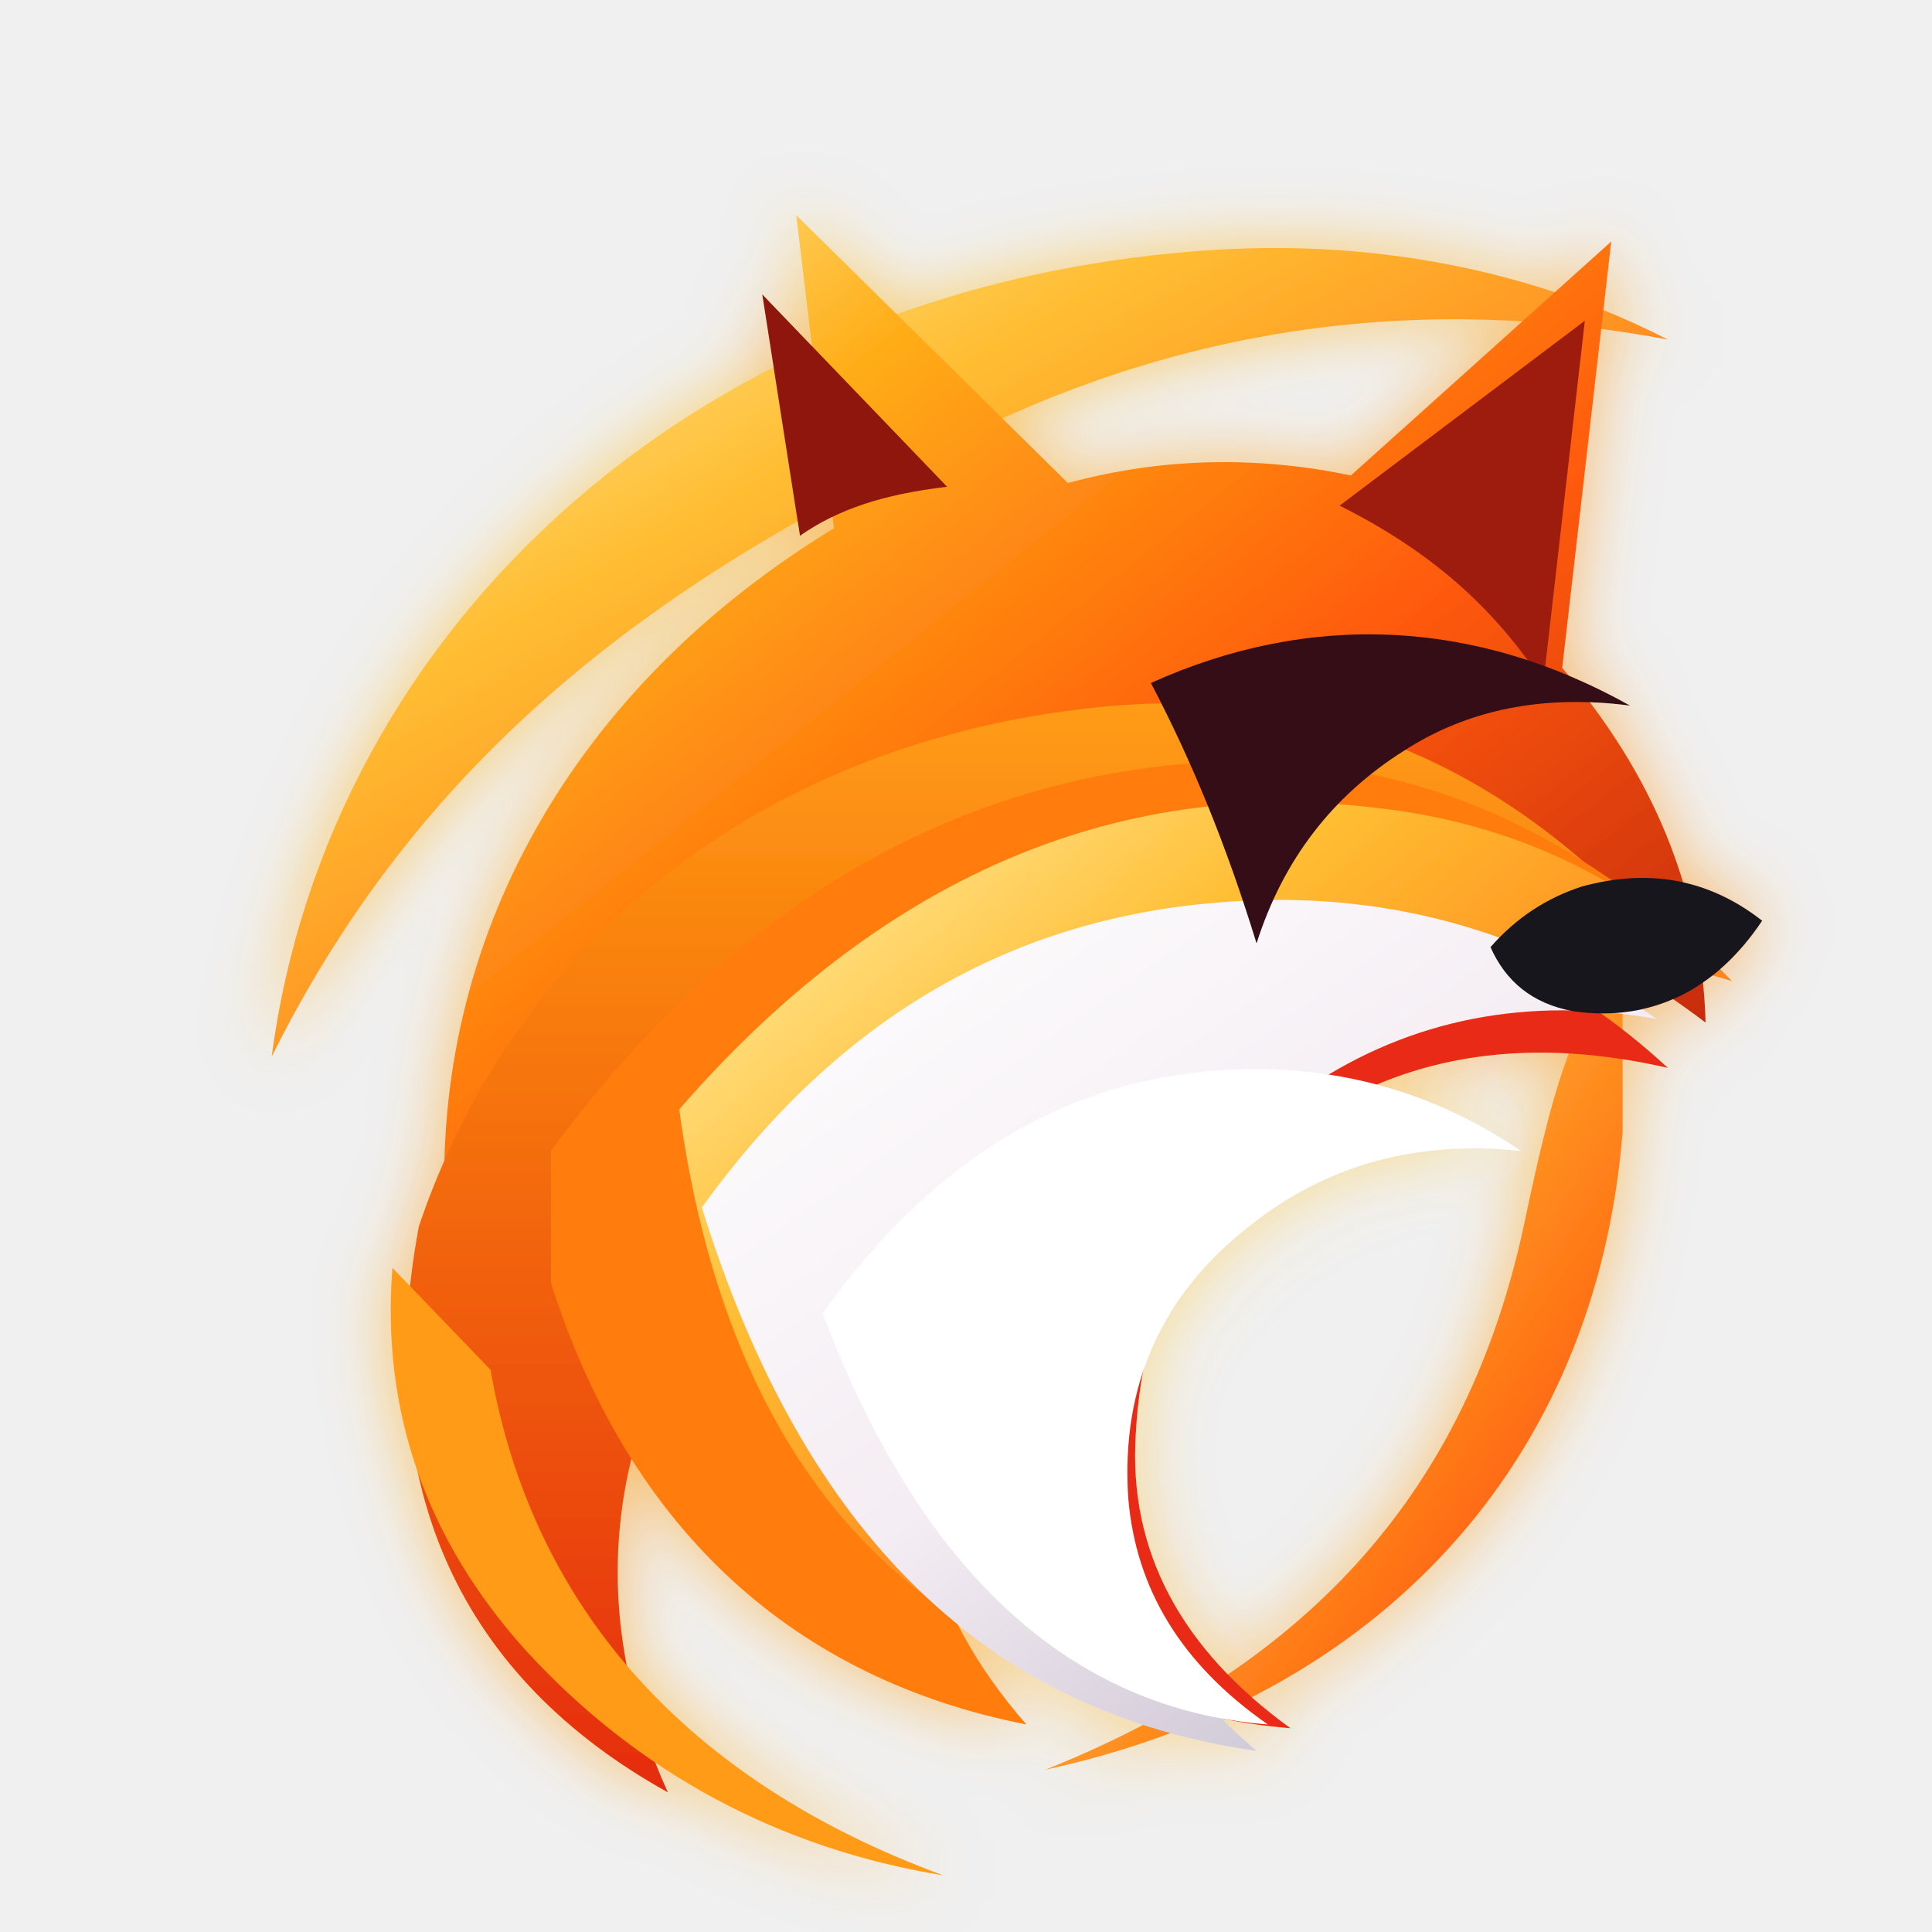
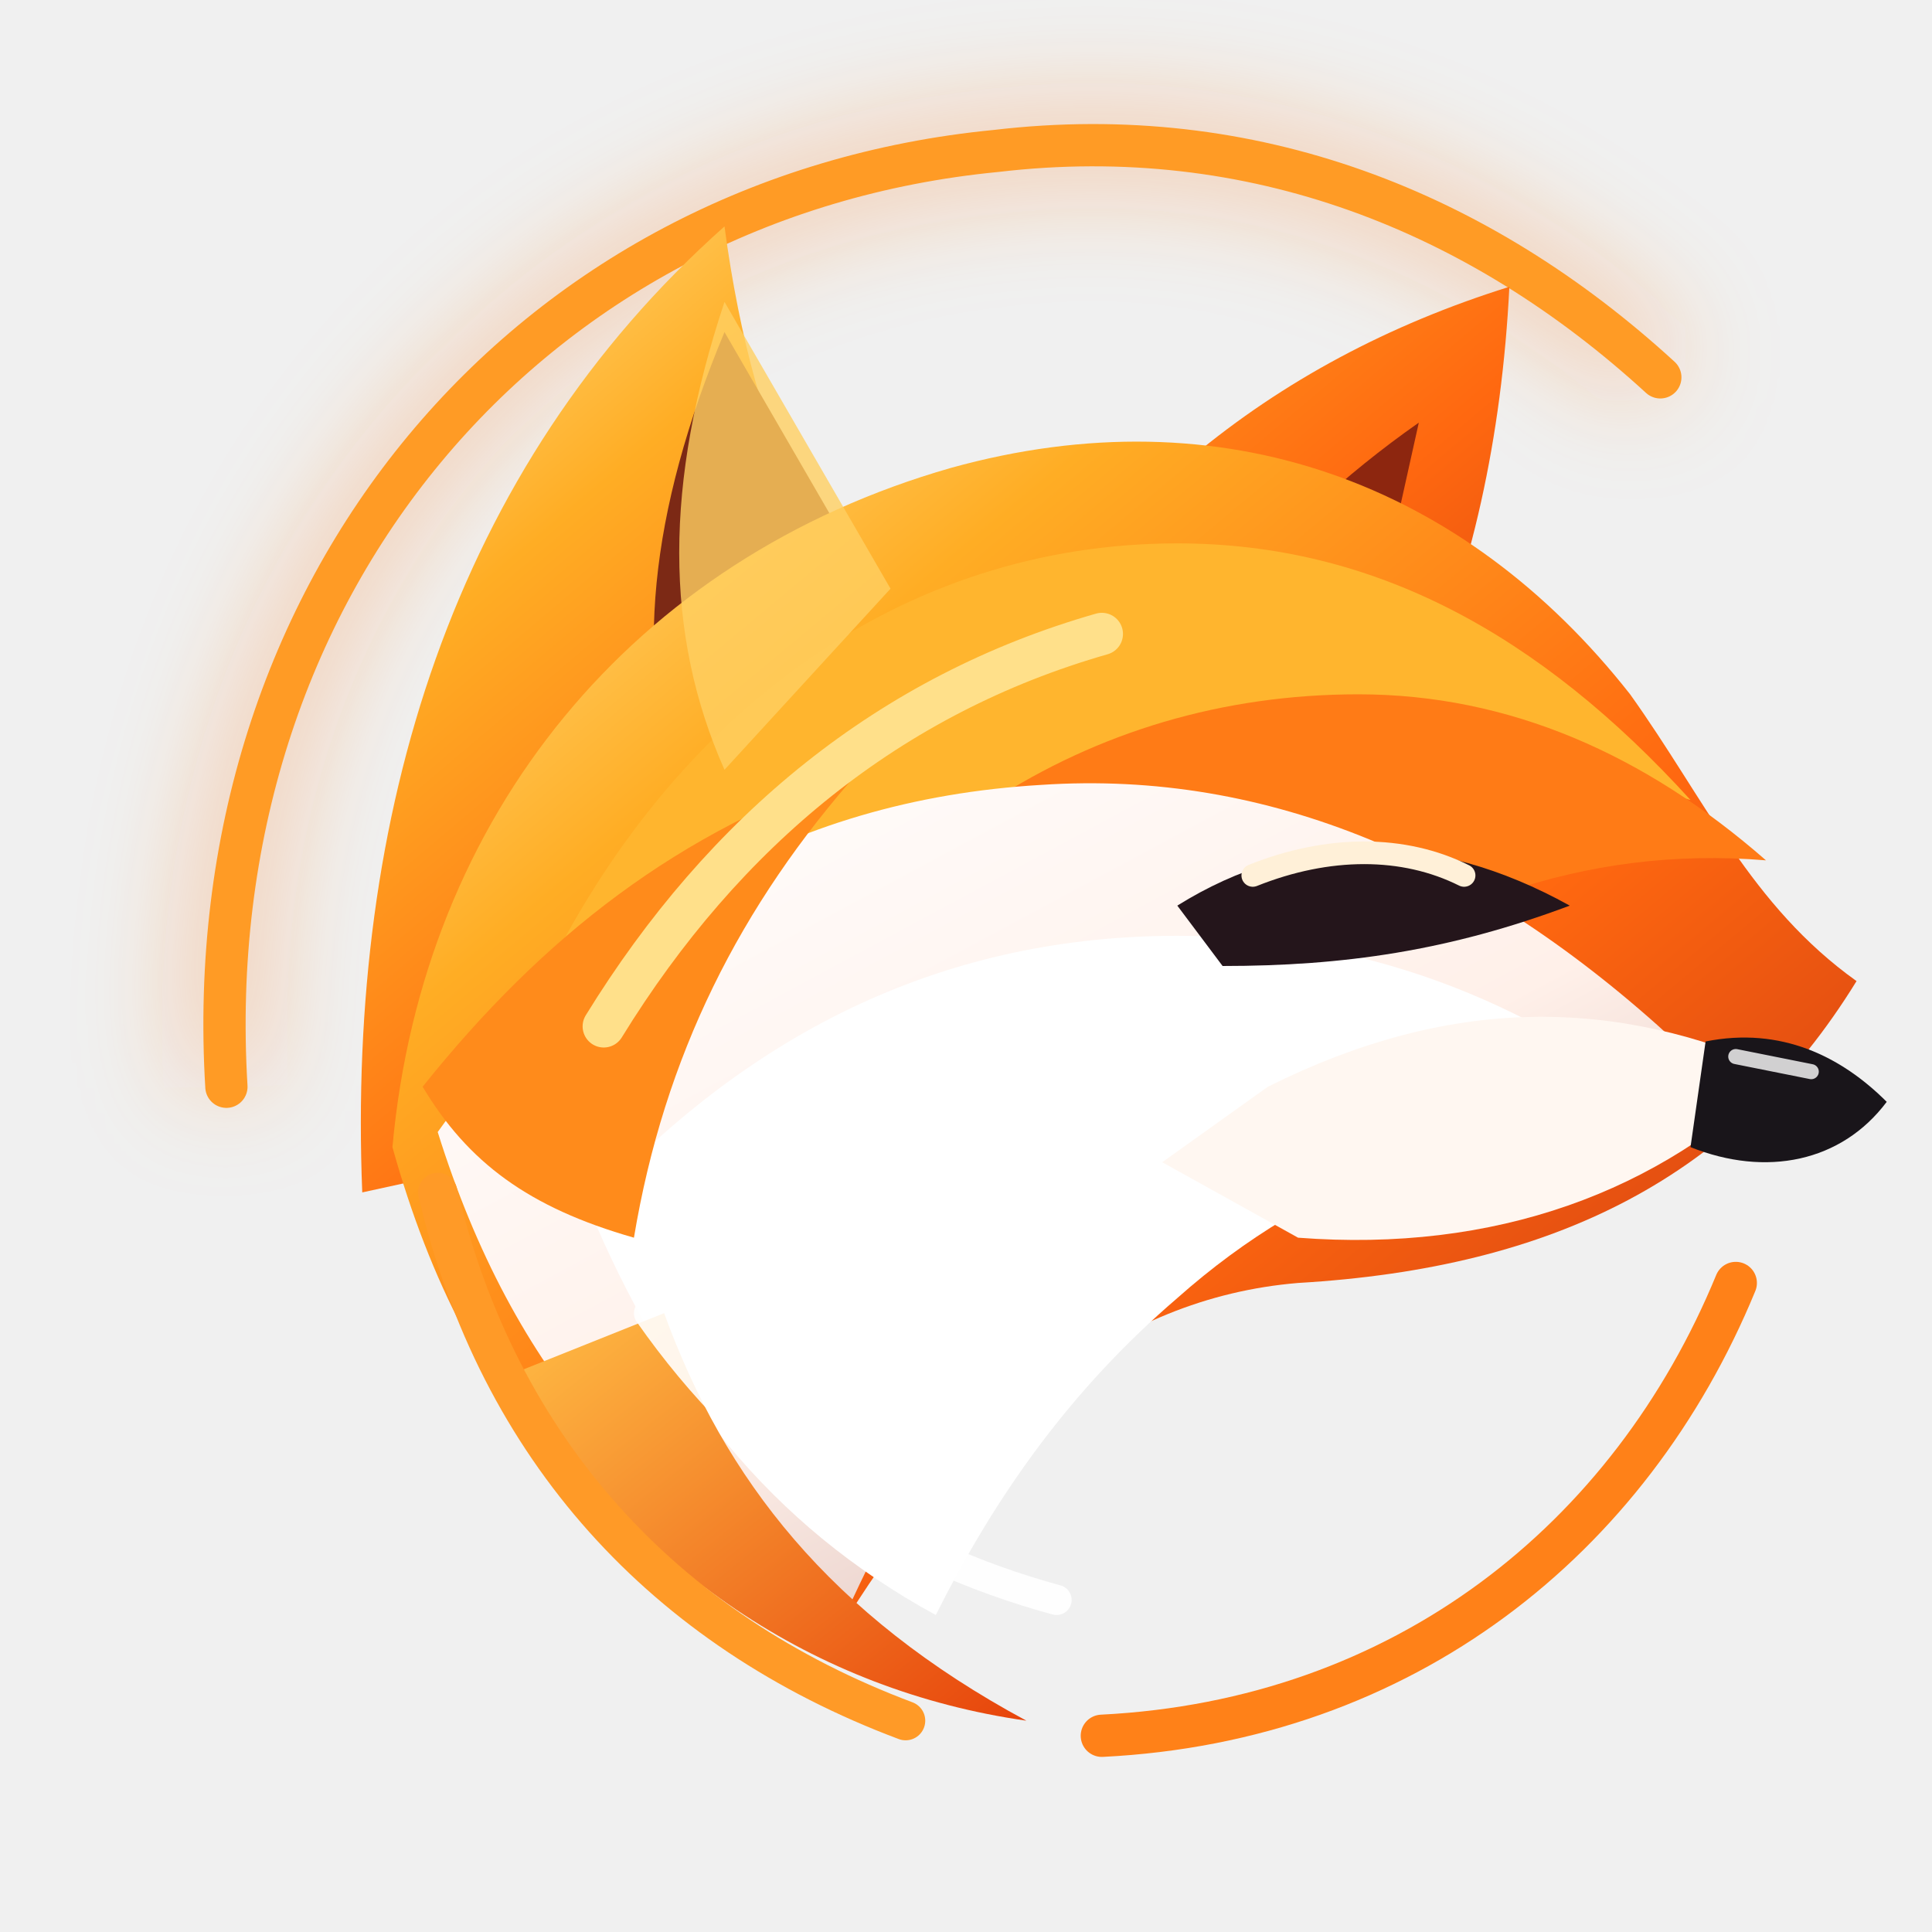
- <svg xmlns="http://www.w3.org/2000/svg" viewBox="0 0 512 512" role="img" aria-label="LIS fox emblem">
+ <svg xmlns="http://www.w3.org/2000/svg" viewBox="0 0 128 128">
  <defs>
-     <linearGradient id="fur" x1="0" y1="0" x2="1" y2="1">
-       <stop stop-color="#fff2a0" />
-       <stop offset=".24" stop-color="#ffad18" />
-       <stop offset=".58" stop-color="#ff5a0a" />
-       <stop offset="1" stop-color="#b51d0a" />
-     </linearGradient>
-     <linearGradient id="gold" x1="0" y1="0" x2="1" y2="1">
-       <stop stop-color="#fff5b4" />
-       <stop offset=".32" stop-color="#ffbd32" />
-       <stop offset=".72" stop-color="#ff6b12" />
-       <stop offset="1" stop-color="#d82b0a" />
+     <linearGradient id="orange" x1="0" y1="0" x2="1" y2="1">
+       <stop stop-color="#ffe18a" />
+       <stop offset=".24" stop-color="#ffad24" />
+       <stop offset=".58" stop-color="#ff6810" />
+       <stop offset="1" stop-color="#bd2b12" />
    </linearGradient>
    <linearGradient id="cream" x1="0" y1="0" x2=".8" y2="1">
      <stop stop-color="#fff" />
-       <stop offset=".55" stop-color="#f4edf3" />
-       <stop offset="1" stop-color="#c7c0d0" />
+       <stop offset=".58" stop-color="#fff0e9" />
+       <stop offset="1" stop-color="#d8b9b4" />
    </linearGradient>
-     <linearGradient id="shadowFur" x1="0" y1="0" x2="0" y2="1">
-       <stop stop-color="#ff9b13" />
-       <stop offset="1" stop-color="#e52c08" />
+     <linearGradient id="shade" x1="0" y1="0" x2="1" y2="1">
+       <stop stop-color="#ffbd45" />
+       <stop offset="1" stop-color="#e7440b" />
    </linearGradient>
-     <filter id="glow" x="-40%" y="-40%" width="180%" height="180%">
-       <feGaussianBlur stdDeviation="9" result="b" />
-       <feColorMatrix in="b" type="matrix" values="1 0 0 0 1 0 .35 0 0 .25 0 0 .05 0 0 0 0 0 .55 0" result="g" />
-       <feMerge>
-         <feMergeNode in="g" />
-         <feMergeNode in="SourceGraphic" />
-       </feMerge>
+     <filter id="glow" x="-50%" y="-50%" width="200%" height="200%">
+       <feGaussianBlur stdDeviation="3.5" />
    </filter>
  </defs>
-   <g filter="url(#glow)" stroke-linecap="round" stroke-linejoin="round">
-     <path d="M72 280C87 166 186 73 326 66c43-2 83 7 116 24-69-13-133-2-191 28C153 163 103 218 72 280Z" fill="url(#gold)" />
-     <path d="M430 300c-7 88-65 150-153 169 75-30 113-79 127-145 7-33 12-53 26-70Z" fill="url(#gold)" />
-     <path d="M118 323c-4-74 34-141 103-183l-10-83 72 71c26-7 51-7 75-2l69-62-13 113c24 28 37 59 38 94-29-22-59-34-95-37-80-7-151 25-239 89Z" fill="url(#fur)" />
-     <path d="M212 142 202 78l49 51c-17 2-29 6-39 13Z" fill="#8f180d" />
-     <path d="M355 134 420 85l-11 96c-13-20-30-35-54-47Z" fill="#9d1d0b" />
-     <path d="M111 325c26-77 92-127 175-137 54-7 101 9 141 47-37-13-75-13-114-1-54 17-97 55-130 114-23 40-26 83-6 127-54-30-79-80-66-150Z" fill="url(#shadowFur)" />
-     <path d="M146 305c47-64 106-99 174-103 42-2 78 10 111 34-35-7-66-2-95 12-44 22-73 58-88 109-11 36-3 69 24 100-61-12-105-51-126-117Z" fill="#ff7b0b" />
-     <path d="M180 294c53-61 115-88 184-80 37 4 69 19 95 46-39-12-73-10-104 6-34 18-58 46-70 84-12 38-5 71 21 100-71-15-114-68-126-156Z" fill="url(#gold)" />
-     <path d="M205 306c41-48 89-70 143-65 36 3 67 17 94 42-35-8-65-4-90 11-32 19-49 48-51 86-2 31 12 57 41 78-63-5-111-47-137-123Z" fill="#e82b12" />
-     <path d="M186 320c36-50 82-77 139-81 41-3 79 7 114 31-34-6-65 0-92 18-34 23-52 55-53 95-1 30 12 58 39 81-71-10-120-57-147-144Z" fill="url(#cream)" />
-     <path d="M218 348c28-39 61-60 101-64 31-3 59 4 84 21-28-3-52 4-72 20-23 18-34 42-32 72 2 24 14 44 37 60-52-4-92-40-118-109Z" fill="#fff" />
-     <path d="M305 181c42-19 86-17 127 6-23-3-43 1-60 12-19 12-32 29-39 51-8-26-17-48-28-69Z" fill="#341018" />
-     <path d="M419 235c18-5 34-2 48 9-12 18-29 27-50 24-11-2-18-8-22-17 7-8 15-13 24-16Z" fill="#17151b" />
-     <path d="M130 363c11 63 52 109 120 134-43-7-81-27-111-60-26-29-38-63-35-101Z" fill="#ff9b13" />
-   </g>
+   <path d="M15 72C13 39 35 13 66 10c17-2 32 4 44 15" fill="none" stroke="#ff7816" stroke-width="5" opacity=".32" filter="url(#glow)" />
+   <path d="M15 72C13 39 35 13 66 10c17-2 32 4 44 15" fill="none" stroke="#ff9b25" stroke-width="2.8" stroke-linecap="round" />
+   <path d="M24 79C23 54 30 31 48 15c2 15 7 25 16 34 8-15 20-25 36-30-1 20-8 36-21 48" fill="url(#orange)" />
+   <path d="M48 22c-5 12-6 22-3 31l14-12z" fill="#7c2915" />
+   <path d="M94 28c-10 7-17 16-22 26l18-8z" fill="#8d260f" />
+   <path d="M26 76c2-22 16-39 37-45 18-5 34 1 45 15 5 7 8 14 15 19-8 13-20 19-37 20-12 1-22 9-31 24-14-5-24-15-29-33z" fill="url(#orange)" />
+   <path d="M35 67c9-20 25-31 43-31 13 0 24 6 34 17-15-4-28-1-39 7-9 6-16 14-21 25-9-4-14-10-17-18z" fill="#ffb52e" />
+   <path d="M48 73c9-17 24-27 42-27 10 0 19 4 27 11-12-1-23 3-33 11-8 6-14 14-18 24-9-4-15-10-18-19z" fill="#ff7b16" />
+   <path d="M48 20c-4 12-4 22 0 31l11-12z" fill="#ffcf61" opacity=".8" />
+   <path d="M29 75c10-14 23-22 40-23 15-1 29 5 42 17-13 4-25 5-35 12-9 6-15 15-20 26-13-6-22-16-27-32z" fill="url(#cream)" />
+   <path d="M39 80c11-12 24-18 39-18 12 0 23 4 33 12-13 0-24 4-33 12-7 6-12 13-16 21-11-6-18-15-23-27z" fill="#fff" />
+   <path d="M28 72c8-10 17-17 29-21-8 9-13 19-15 31-7-2-11-5-14-10z" fill="#ff8b1b" />
+   <path d="M34 91c8 13 20 21 34 23-13-7-20-16-24-27z" fill="url(#shade)" />
+   <path d="M78 60c8-5 17-5 26 0-8 3-15 4-23 4z" fill="#24151b" />
+   <path d="M83 58c5-2 10-2 14 0" fill="none" stroke="#fff0d8" stroke-width="1.5" stroke-linecap="round" />
+   <path d="M84 72c12-6 23-6 34-1-8 8-19 12-32 11l-9-5z" fill="#fff7f1" />
+   <path d="M113 69c5-1 9 1 12 4-3 4-8 5-13 3z" fill="#19151a" />
+   <path d="M115 70l5 1" stroke="#fff" stroke-width="1" stroke-linecap="round" opacity=".8" />
+   <path d="M40 68c8-13 19-22 33-26" fill="none" stroke="#ffe08a" stroke-width="2.8" stroke-linecap="round" />
+   <path d="M43 87c7 10 16 16 27 19" fill="none" stroke="#fff" stroke-width="2" stroke-linecap="round" opacity=".9" />
+   <path d="M29 79c4 17 15 29 31 35" fill="none" stroke="#ff9a27" stroke-width="2.6" stroke-linecap="round" />
+   <path d="M73 115c20-1 35-13 42-30" fill="none" stroke="#ff8118" stroke-width="2.8" stroke-linecap="round" />
</svg>
